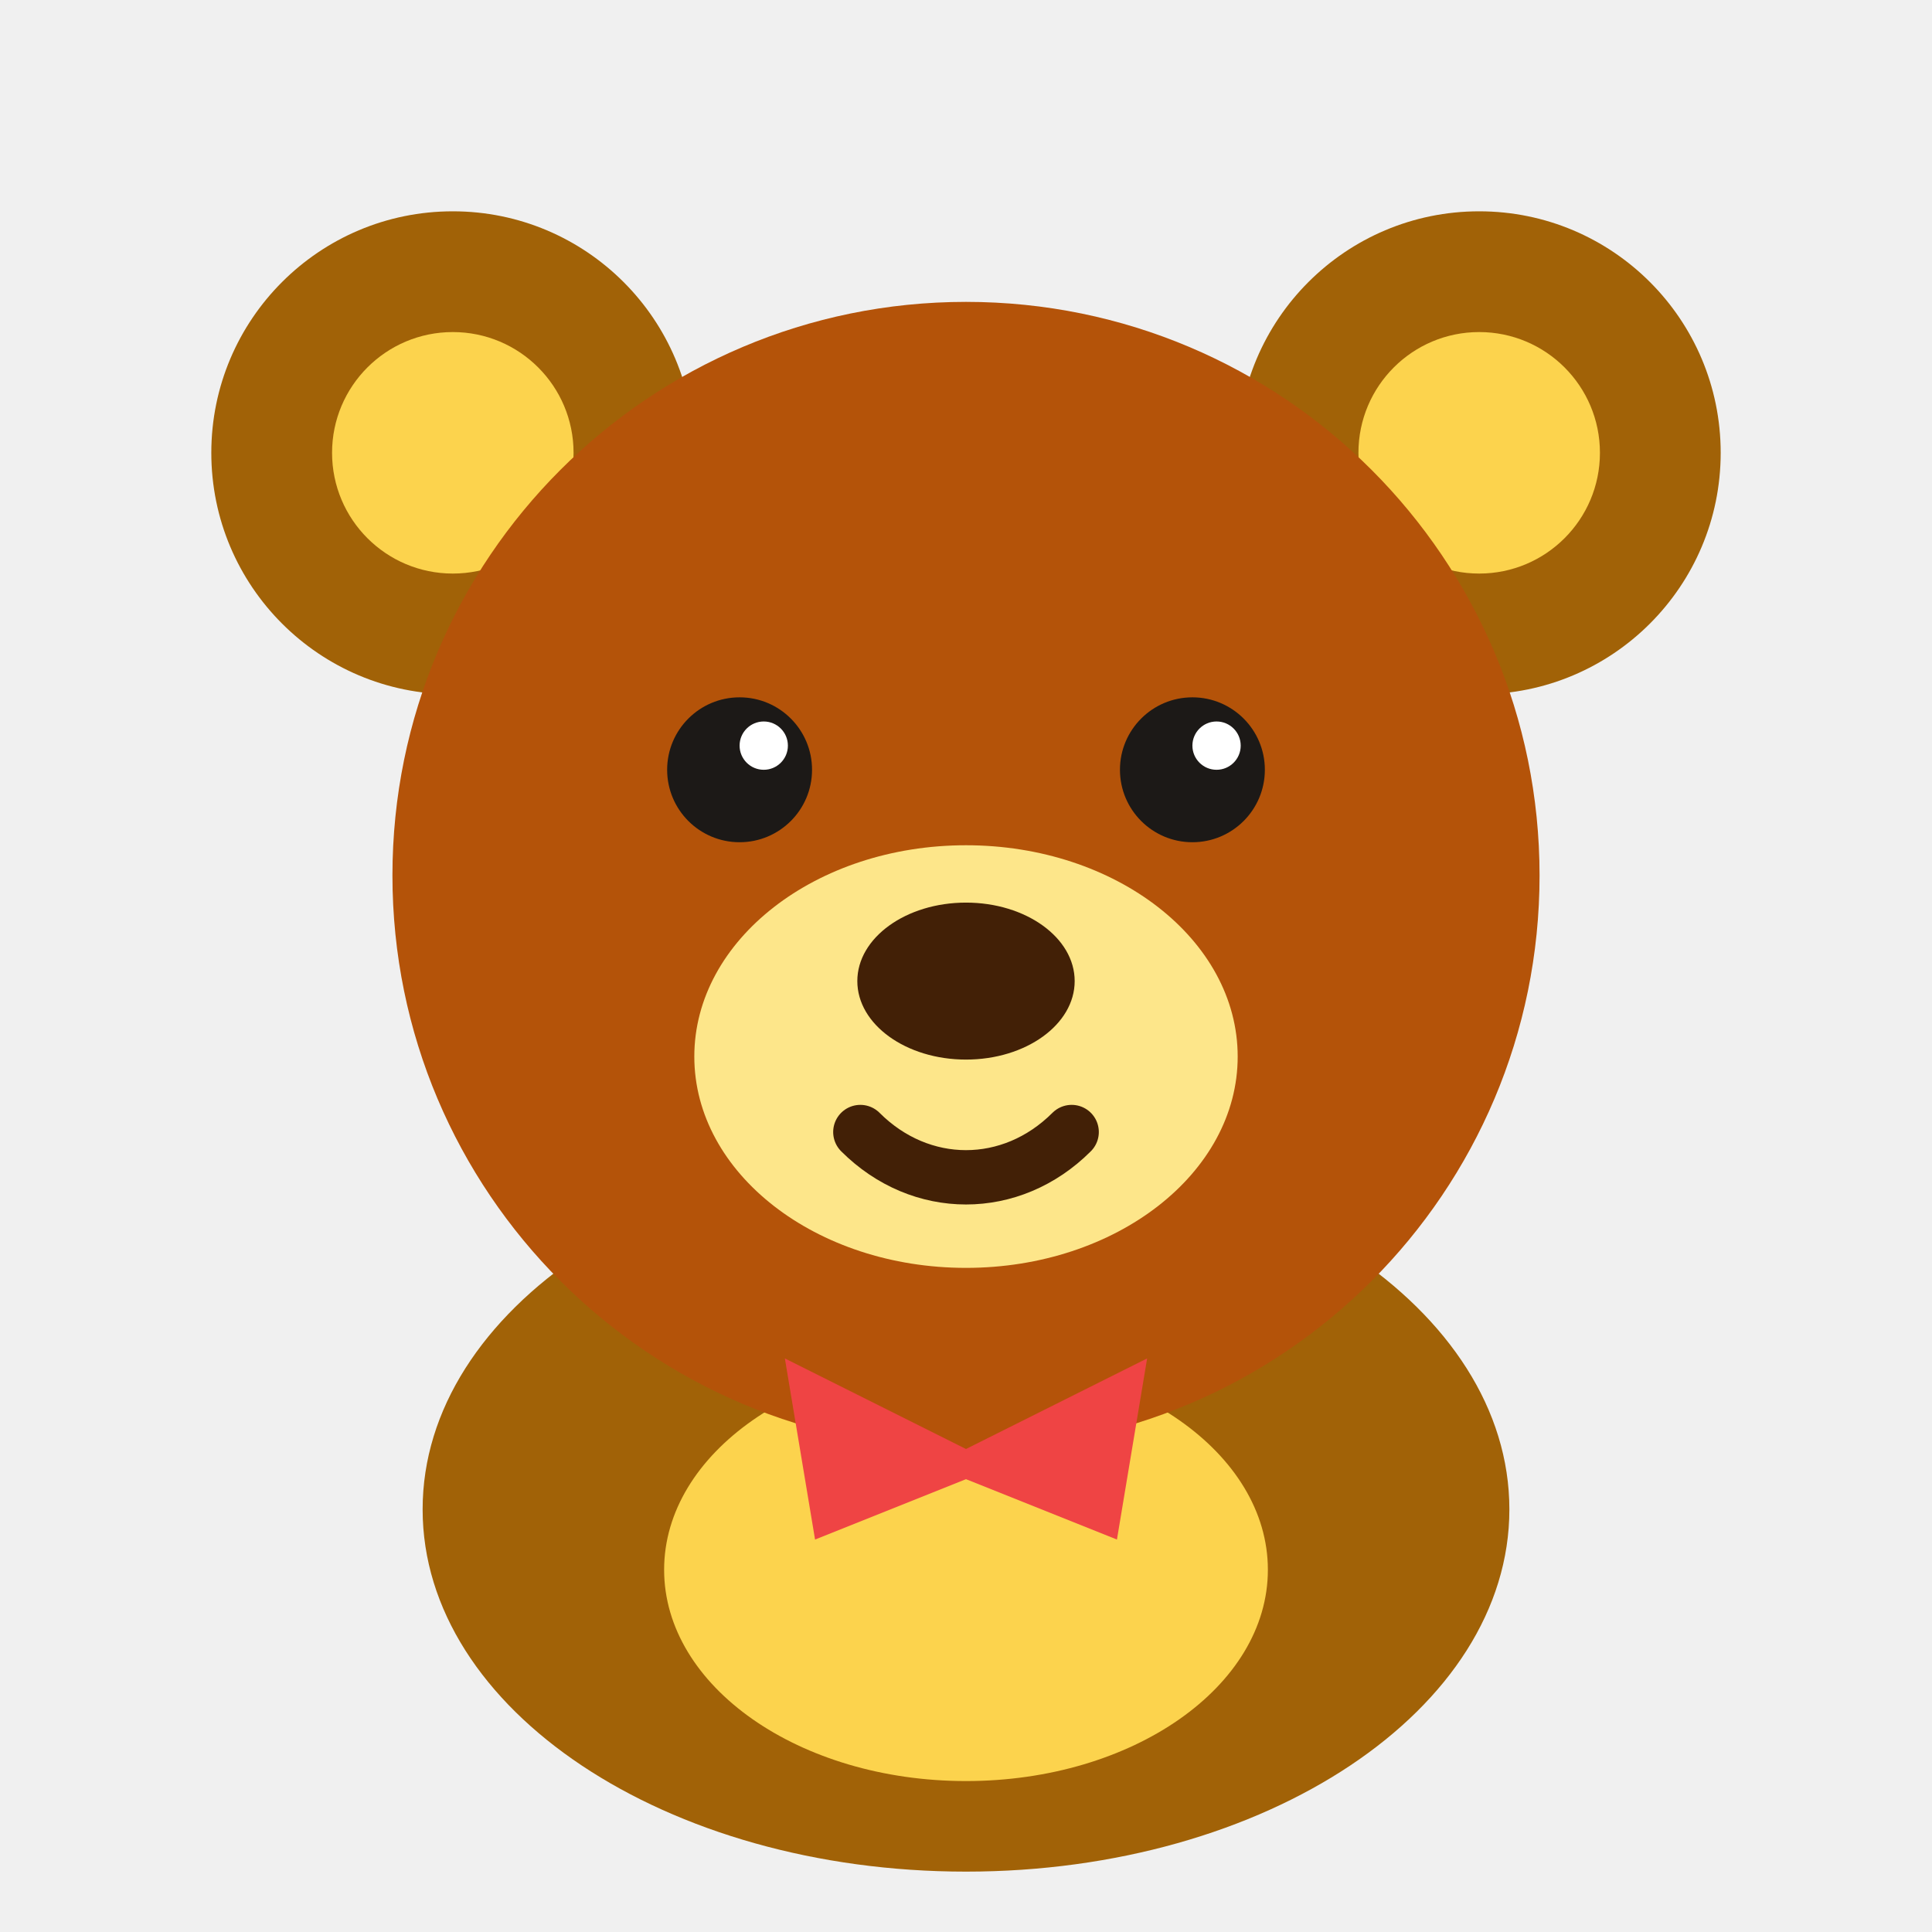
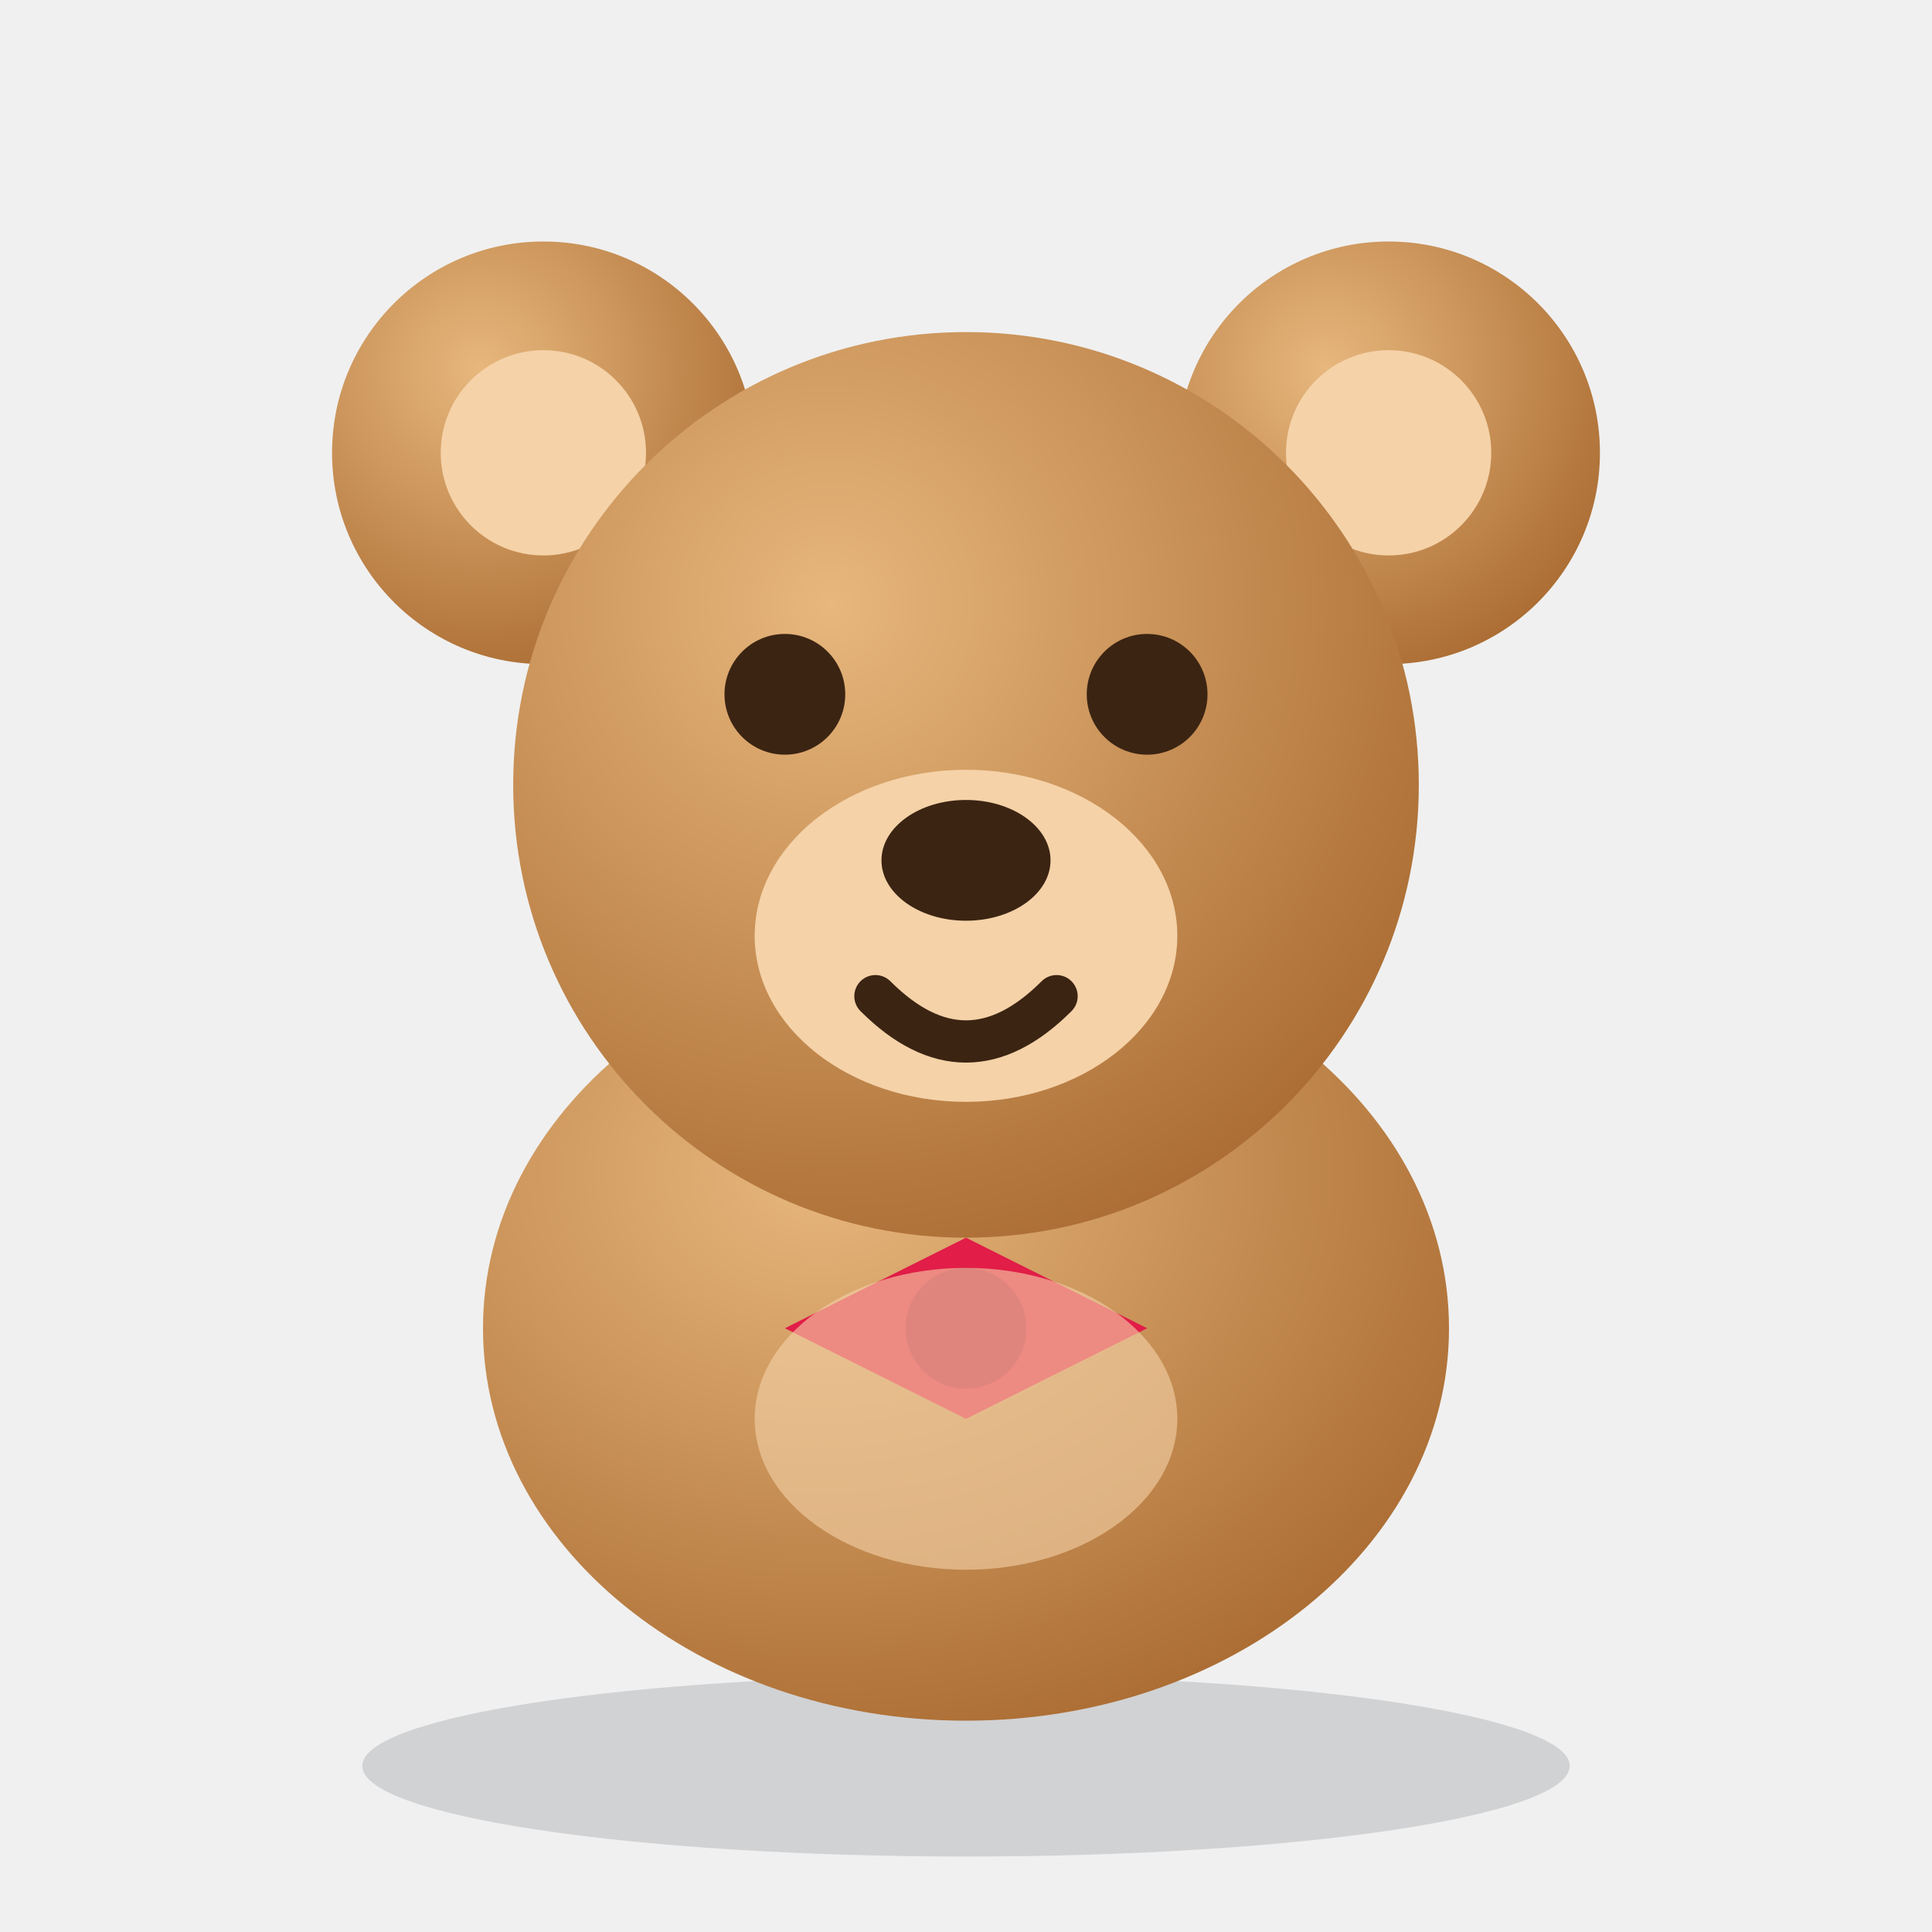
<svg xmlns="http://www.w3.org/2000/svg" viewBox="0 0 64 64">
-   <circle cx="15" cy="15" r="8" fill="#a16207" />
-   <circle cx="49" cy="15" r="8" fill="#a16207" />
-   <circle cx="15" cy="15" r="4" fill="#fcd34d" />
-   <circle cx="49" cy="15" r="4" fill="#fcd34d" />
-   <ellipse cx="32" cy="50" rx="18" ry="12" fill="#a16207" />
-   <ellipse cx="32" cy="52" rx="10" ry="7" fill="#fcd34d" />
-   <circle cx="32" cy="29" r="19" fill="#b45309" />
-   <ellipse cx="32" cy="35" rx="9" ry="7" fill="#fde68a" />
-   <ellipse cx="32" cy="32.5" rx="3.6" ry="2.6" fill="#422006" />
-   <path d="M28.5 37.5c2 2 5 2 7 0" stroke="#422006" stroke-width="1.8" fill="none" stroke-linecap="round" />
-   <circle cx="24.5" cy="25.5" r="2.4" fill="#1c1917" />
-   <circle cx="39.5" cy="25.5" r="2.4" fill="#1c1917" />
-   <circle cx="25.3" cy="24.7" r=".8" fill="#fff" />
-   <circle cx="40.3" cy="24.7" r=".8" fill="#fff" />
-   <path d="M26 45l6 3 6-3-1 6-5-2-5 2z" fill="#ef4444" />
+   <defs>
+     <radialGradient id="f" cx="0.35" cy="0.3" r="0.8">
+       <stop offset="0" stop-color="#e7b77d" />
+       <stop offset="1" stop-color="#a8692f" />
+     </radialGradient>
+   </defs>
+   <ellipse cx="32" cy="58.5" rx="20" ry="3" fill="#0b1726" opacity=".14" />
+   <circle cx="18" cy="15" r="7" fill="url(#f)" />
+   <circle cx="46" cy="15" r="7" fill="url(#f)" />
+   <circle cx="18" cy="15" r="3.4" fill="#f5d2a8" />
+   <circle cx="46" cy="15" r="3.4" fill="#f5d2a8" />
+   <ellipse cx="32" cy="44" rx="16" ry="13" fill="url(#f)" />
+   <circle cx="32" cy="26" r="15" fill="url(#f)" />
+   <ellipse cx="32" cy="31" rx="7" ry="5.5" fill="#f5d2a8" />
+   <ellipse cx="32" cy="28.5" rx="2.8" ry="2" fill="#3b2412" />
+   <circle cx="26" cy="23" r="2" fill="#3b2412" />
+   <circle cx="38" cy="23" r="2" fill="#3b2412" />
+   <path d="M29 33c2 2 4 2 6 0" stroke="#3b2412" stroke-width="1.4" fill="none" stroke-linecap="round" />
+   <path d="M26 44l6 3 6-3-6-3z" fill="#e11d48" />
+   <circle cx="32" cy="44" r="2" fill="#be123c" />
+   <ellipse cx="32" cy="47" rx="7" ry="5" fill="#f5d2a8" opacity=".6" />
</svg>
